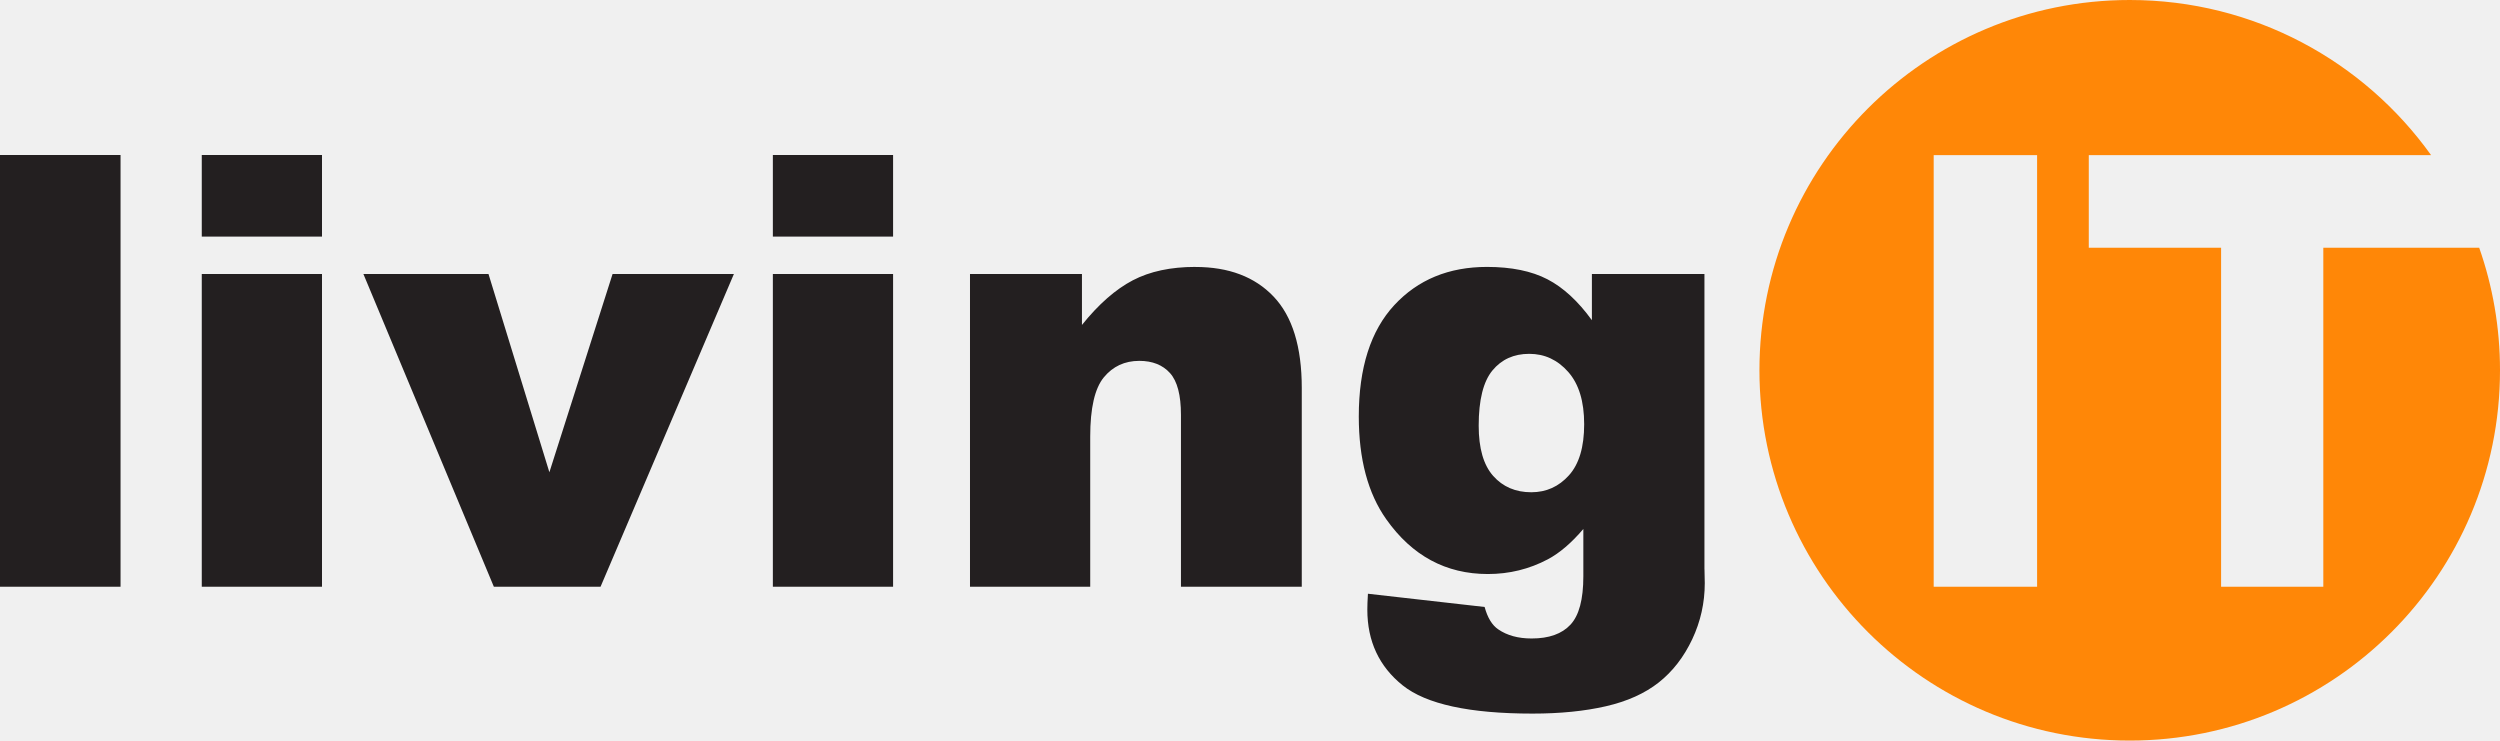
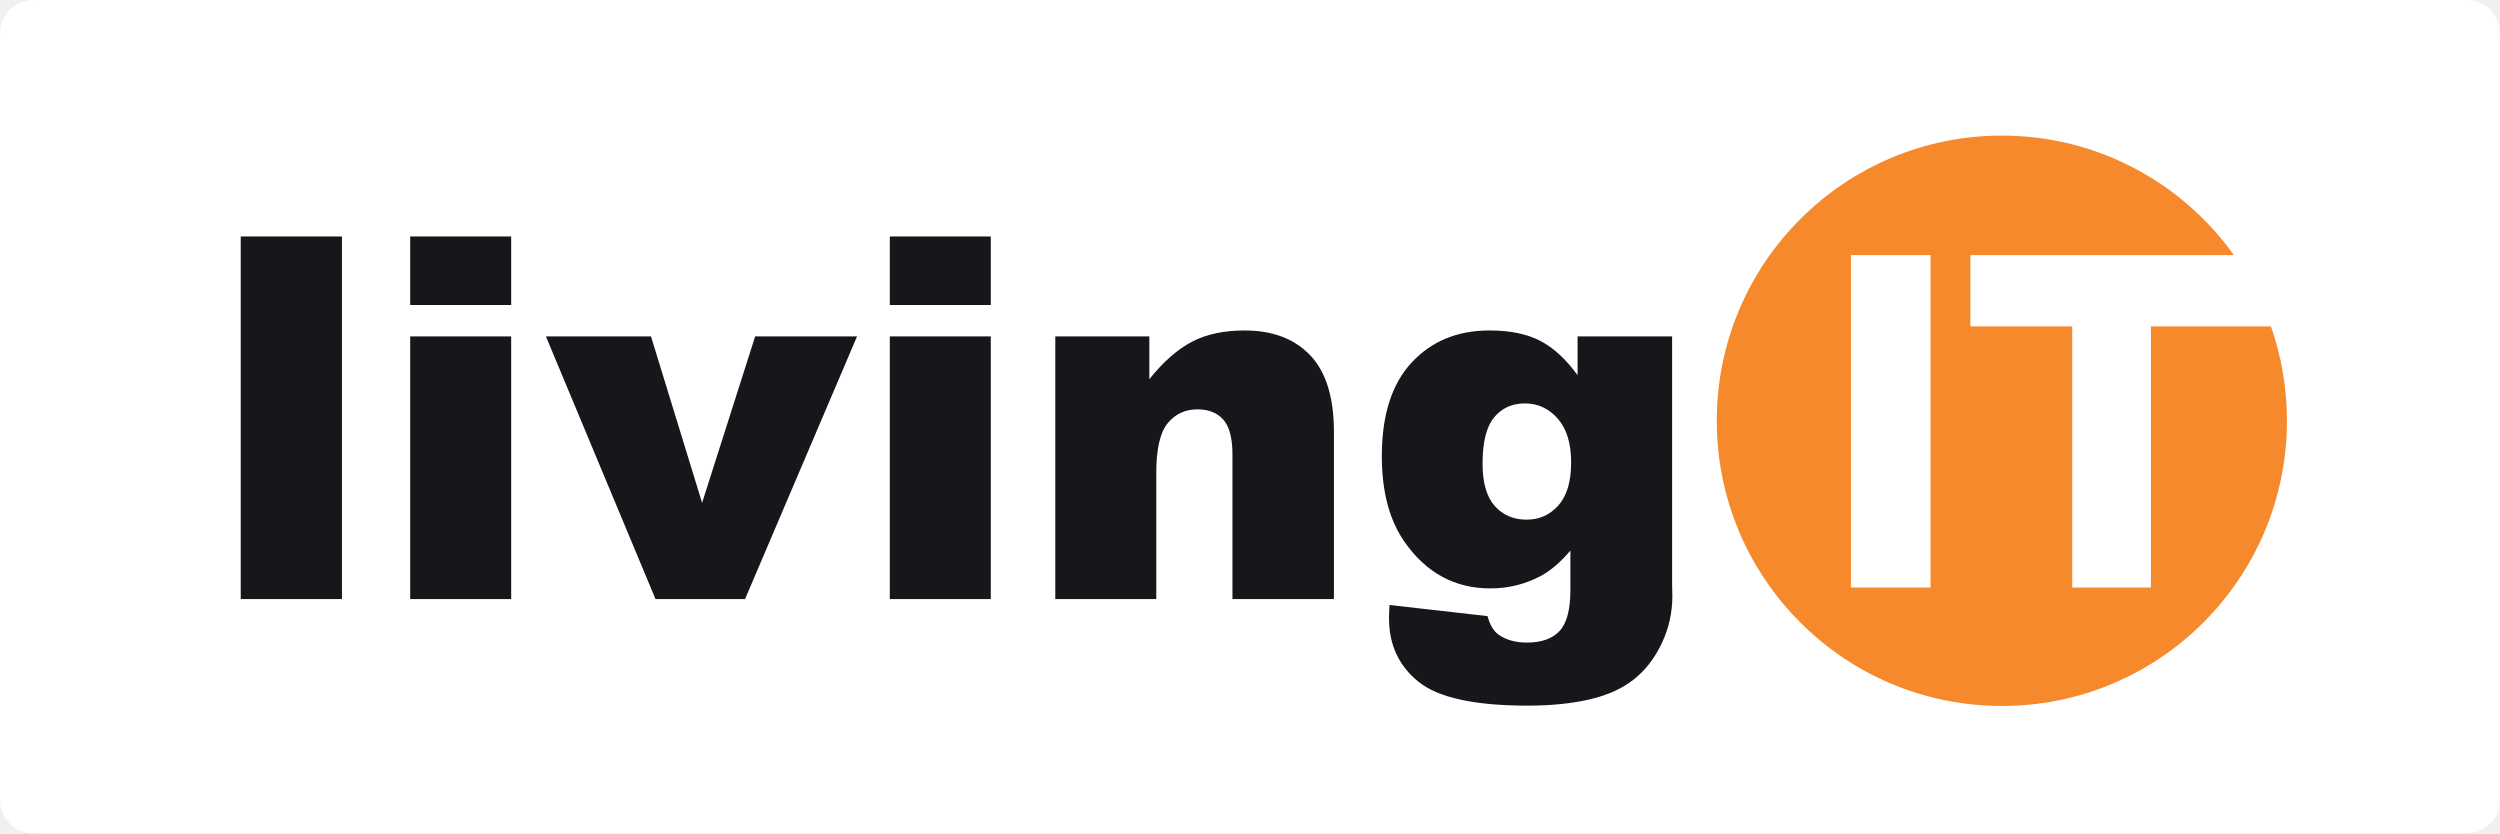
- <svg xmlns="http://www.w3.org/2000/svg" viewBox="0 0 544.18 161.2">
-   <path d="M539.65 53.92h-33.93v73.8h-22.25v-73.8h-28.8V33.77h74.51C514.57 13.33 490.63 0 463.58 0c-44.51 0-80.6 36.09-80.6 80.6s36.09 80.6 80.6 80.6 80.6-36.09 80.6-80.6c0-9.35-1.6-18.33-4.53-26.68Zm-96.23 73.8h-22.51V33.77h22.51v93.95Z" style="fill:#ff8707" />
-   <path d="M0 127.72h26.24V33.74H0v93.98Zm43.92 0h26.17V59.64H43.92v68.08Zm0-76.22h26.17V33.74H43.92V51.5Zm75.66 51.28-13.25-43.14H79.1l28.4 68.08h23.22l29.03-68.08h-26.41l-13.75 43.14Zm48.65-51.28h26.17V33.74h-26.17V51.5Zm0 76.22h26.17V59.64h-26.17v68.08ZM260.2 58.1c-5.36 0-9.9.97-13.63 2.92-3.73 1.95-7.42 5.18-11.06 9.71V59.64h-24.37v68.08h26.17V95.03c0-6.2.99-10.49 2.96-12.89 1.97-2.39 4.54-3.59 7.72-3.59 2.87 0 5.1.89 6.69 2.66 1.59 1.77 2.38 4.8 2.38 9.07v37.44h26.3V84.45c0-8.97-2.05-15.61-6.14-19.9-4.09-4.3-9.77-6.44-17.01-6.44Zm110.81 65.84v-64.3h-24.5V69.7c-3-4.14-6.23-7.12-9.68-8.91-3.45-1.79-7.84-2.69-13.15-2.69-8.32 0-15.05 2.78-20.19 8.33-5.14 5.56-7.72 13.63-7.72 24.23 0 9.27 1.99 16.73 5.98 22.37 5.62 7.95 12.99 11.92 22.12 11.92 4.67 0 9.02-1.07 13.06-3.21 2.57-1.37 5.14-3.57 7.72-6.6v10.32c0 5-.93 8.5-2.8 10.51-1.87 2.01-4.68 3.01-8.46 3.01-2.92 0-5.34-.66-7.27-1.99-1.33-.9-2.32-2.52-2.96-4.87l-25.4-2.88c-.09 1.45-.13 2.61-.13 3.46 0 6.88 2.56 12.37 7.69 16.48 5.12 4.1 14.54 6.15 28.27 6.15 6 0 11.33-.53 15.98-1.6s8.49-2.8 11.51-5.19c3.02-2.39 5.44-5.52 7.27-9.39 1.82-3.87 2.73-7.94 2.73-12.21l-.06-3.01Zm-29.49-20.48c-2.21 2.46-4.94 3.69-8.2 3.69-3.43 0-6.2-1.19-8.3-3.56-2.1-2.37-3.15-6.01-3.15-10.93 0-5.6 1-9.6 2.99-12.02 1.99-2.41 4.66-3.62 8.01-3.62s6.17 1.31 8.49 3.94 3.47 6.42 3.47 11.38-1.1 8.67-3.31 11.12Z" style="fill:#231f20;fill-rule:evenodd" />
+ <svg xmlns="http://www.w3.org/2000/svg" clip-rule="evenodd" fill-rule="evenodd" stroke-linejoin="round" stroke-miterlimit="2" viewBox="0 0 2700 900">
+   <g transform="scale(4.16667)">
+     <path d="m639.36 0h-630.72c-4.772 0-8.64 3.869-8.64 8.64v198.72c0 4.771 3.868 8.64 8.64 8.64h630.72c4.772 0 8.64-3.869 8.64-8.64v-198.72c0-4.771-3.868-8.64-8.64-8.64z" fill="#fff" fill-rule="nonzero" />
+     <path d="m500.4 152.28h-20.64v-86.159h20.64zm88.224-67.679h-31.104v67.679h-20.4v-67.679h-26.4v-18.48h68.307c-13.402-18.751-35.347-30.974-60.147-30.974-40.811 0-73.894 33.095-73.894 73.92s33.083 73.92 73.894 73.92c40.81 0 73.893-33.095 73.893-73.92 0-8.576-1.464-16.808-4.149-24.466z" fill="#f6892b" fill-rule="nonzero" />
+     <path d="m403.925 131.009c-2.208 2.458-4.942 3.686-8.199 3.686-3.431 0-6.197-1.186-8.297-3.558-2.101-2.37-3.151-6.015-3.151-10.93 0-5.599.996-9.604 2.991-12.019 1.993-2.415 4.662-3.623 8.006-3.623s6.174 1.314 8.49 3.943c2.314 2.628 3.472 6.421 3.472 11.379s-1.104 8.665-3.312 11.122zm29.487 20.482v-64.298h-24.503v10.064c-3.001-4.144-6.228-7.115-9.679-8.91-3.452-1.795-7.835-2.693-13.151-2.693-8.319 0-15.05 2.779-20.194 8.334-5.146 5.556-7.718 13.633-7.718 24.232 0 9.274 1.994 16.731 5.981 22.373 5.617 7.949 12.992 11.924 22.123 11.924 4.673 0 9.025-1.068 13.056-3.205 2.572-1.368 5.145-3.569 7.717-6.604v10.321c0 5-.933 8.504-2.797 10.514-1.865 2.008-4.684 3.013-8.457 3.013-2.917 0-5.338-.663-7.268-1.988-1.329-.897-2.315-2.522-2.958-4.872l-25.403-2.884c-.087 1.452-.129 2.606-.129 3.461 0 6.88 2.562 12.373 7.686 16.476 5.123 4.103 14.544 6.154 28.264 6.154 6.002 0 11.33-.535 15.982-1.603 4.651-1.069 8.489-2.799 11.512-5.193 3.022-2.393 5.444-5.524 7.267-9.391 1.821-3.868 2.734-7.94 2.734-12.212zm-110.809-65.837c-5.36 0-9.904.973-13.634 2.917-3.73 1.945-7.418 5.182-11.062 9.712v-11.09h-24.374v68.08h26.175v-32.694c0-6.196.986-10.491 2.958-12.886 1.972-2.393 4.544-3.589 7.718-3.589 2.871 0 5.101.887 6.688 2.66 1.586 1.774 2.38 4.799 2.38 9.071v37.438h26.303v-43.272c0-8.975-2.048-15.609-6.142-19.904s-9.765-6.443-17.01-6.443zm-91.966 69.619h26.175v-68.08h-26.175zm0-76.222h26.175v-17.757h-26.175zm-48.652 51.285-13.25-43.143h-27.234l28.403 68.08h23.216l29.028-68.08h-26.414zm-75.663-51.285h26.176v-17.757h-26.176zm0 76.222h26.176v-68.08h-26.176zm-43.925 0h26.239v-93.979h-26.239z" fill="#18161b" />
+   </g>
</svg>
